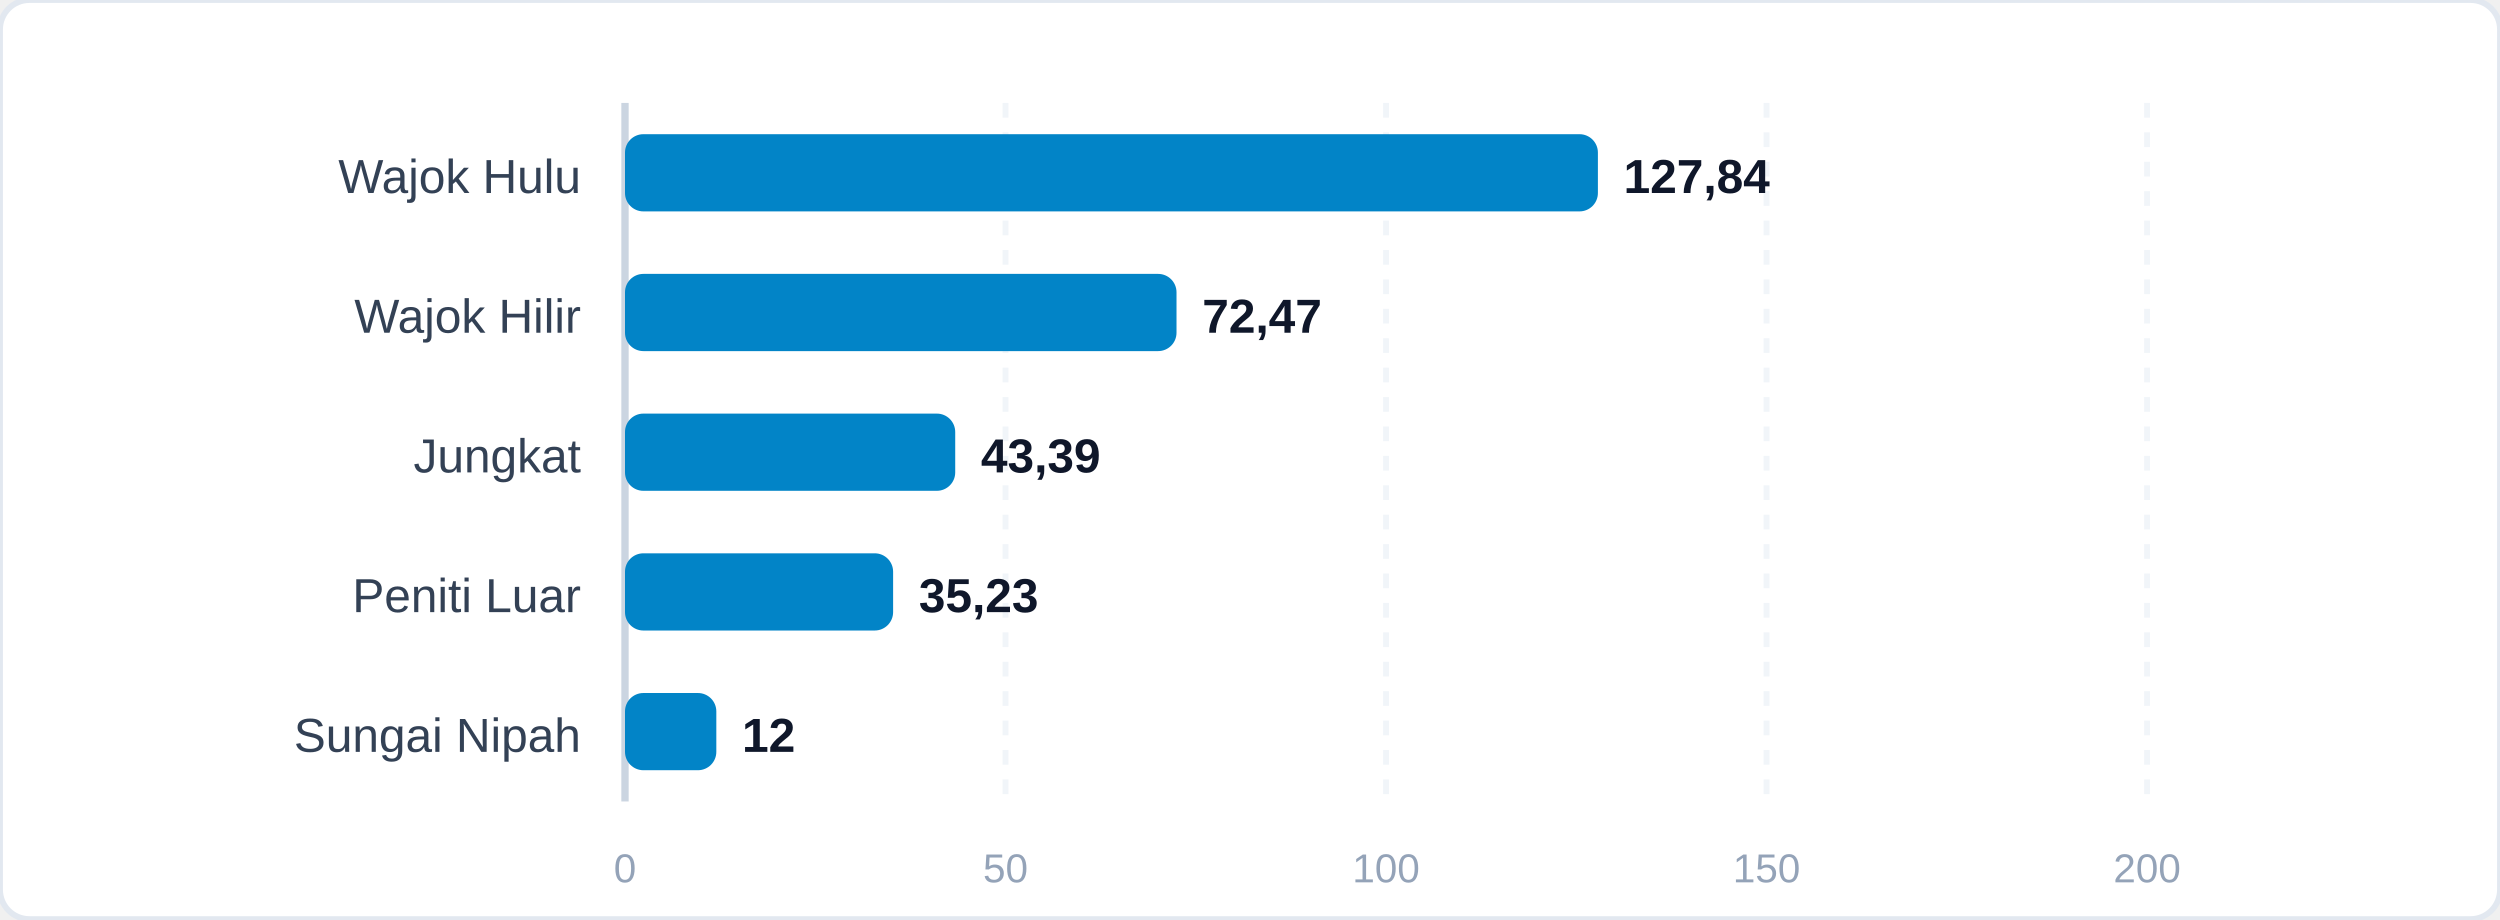
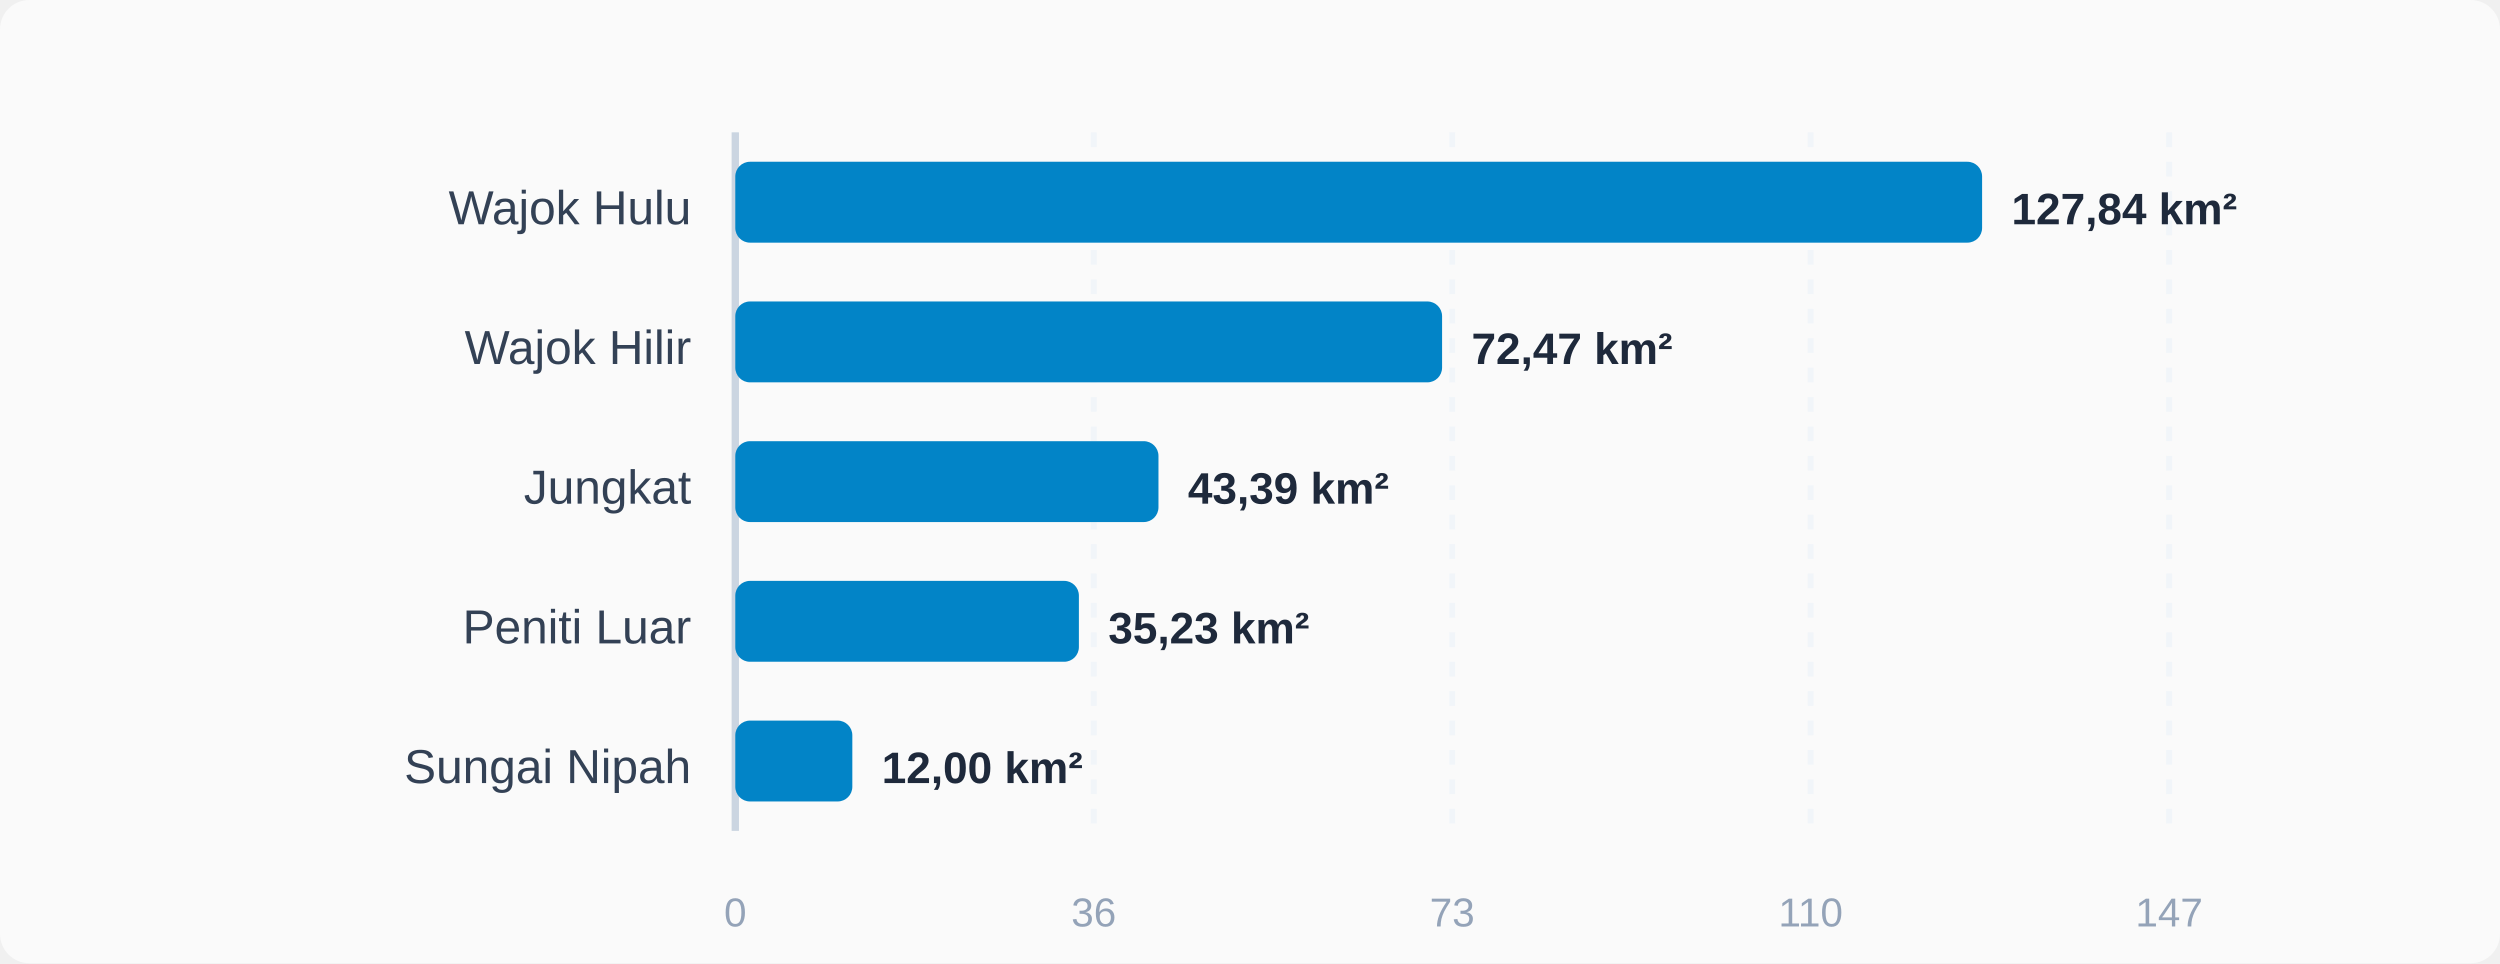
- <svg xmlns="http://www.w3.org/2000/svg" viewBox="0 0 340 125" width="100%" style="font-family: 'Liberation Sans', Arial, sans-serif;">
-   <rect width="340" height="125" rx="4" fill="#FFFFFF" stroke="#E2E8F0" stroke-width="0.8" />
-   <line x1="85.0" y1="14" x2="85.0" y2="109" stroke="#F1F5F9" stroke-width="0.8" stroke-dasharray="2,2" />
-   <text x="85.0" y="120" font-size="5.5" fill="#94A3B8" text-anchor="middle">0</text>
-   <line x1="136.75" y1="14" x2="136.75" y2="109" stroke="#F1F5F9" stroke-width="0.8" stroke-dasharray="2,2" />
-   <text x="136.75" y="120" font-size="5.5" fill="#94A3B8" text-anchor="middle">50</text>
-   <line x1="188.5" y1="14" x2="188.5" y2="109" stroke="#F1F5F9" stroke-width="0.8" stroke-dasharray="2,2" />
-   <text x="188.5" y="120" font-size="5.5" fill="#94A3B8" text-anchor="middle">100</text>
-   <line x1="240.25" y1="14" x2="240.25" y2="109" stroke="#F1F5F9" stroke-width="0.8" stroke-dasharray="2,2" />
-   <text x="240.25" y="120" font-size="5.5" fill="#94A3B8" text-anchor="middle">150</text>
-   <line x1="292.0" y1="14" x2="292.0" y2="109" stroke="#F1F5F9" stroke-width="0.8" stroke-dasharray="2,2" />
-   <text x="292.0" y="120" font-size="5.5" fill="#94A3B8" text-anchor="middle">200</text>
-   <line x1="85" y1="14" x2="85" y2="109" stroke="#CBD5E1" stroke-width="1" />
-   <text x="79" y="26.25" font-size="6.5" fill="#334155" text-anchor="end">Wajok Hulu</text>
-   <rect x="85" y="18.25" width="132.314" height="10.5" rx="2.5" fill="#0284C7" />
-   <text x="220.814" y="26.25" font-size="6.5" font-weight="bold" fill="#0F172A">127,84</text>
-   <text x="79" y="45.25" font-size="6.5" fill="#334155" text-anchor="end">Wajok Hilir</text>
-   <rect x="85" y="37.25" width="75.006" height="10.5" rx="2.5" fill="#0284C7" />
-   <text x="163.506" y="45.25" font-size="6.5" font-weight="bold" fill="#0F172A">72,47</text>
-   <text x="79" y="64.25" font-size="6.5" fill="#334155" text-anchor="end">Jungkat</text>
-   <rect x="85" y="56.25" width="44.909" height="10.5" rx="2.5" fill="#0284C7" />
-   <text x="133.409" y="64.25" font-size="6.5" font-weight="bold" fill="#0F172A">43,39</text>
-   <text x="79" y="83.25" font-size="6.5" fill="#334155" text-anchor="end">Peniti Luar</text>
-   <rect x="85" y="75.25" width="36.463" height="10.5" rx="2.5" fill="#0284C7" />
-   <text x="124.963" y="83.25" font-size="6.5" font-weight="bold" fill="#0F172A">35,23</text>
-   <text x="79" y="102.25" font-size="6.5" fill="#334155" text-anchor="end">Sungai Nipah</text>
-   <rect x="85" y="94.25" width="12.42" height="10.5" rx="2.5" fill="#0284C7" />
-   <text x="100.92" y="102.25" font-size="6.5" font-weight="bold" fill="#0F172A">12</text>
+ <svg xmlns="http://www.w3.org/2000/svg" viewBox="0 0 340 131" width="100%" height="131pt" style="font-family: 'Liberation Sans', Arial, sans-serif;">
+   <rect width="340" height="131" fill="#FAFAFA" rx="4" />
+   <line x1="100.0" y1="18" x2="100.0" y2="113" stroke="#F1F5F9" stroke-width="0.8" stroke-dasharray="2,2" />
+   <text x="100.0" y="126" font-size="5.5" fill="#94A3B8" text-anchor="middle">0</text>
+   <line x1="148.75" y1="18" x2="148.75" y2="113" stroke="#F1F5F9" stroke-width="0.8" stroke-dasharray="2,2" />
+   <text x="148.75" y="126" font-size="5.5" fill="#94A3B8" text-anchor="middle">36</text>
+   <line x1="197.5" y1="18" x2="197.5" y2="113" stroke="#F1F5F9" stroke-width="0.8" stroke-dasharray="2,2" />
+   <text x="197.5" y="126" font-size="5.5" fill="#94A3B8" text-anchor="middle">73</text>
+   <line x1="246.25" y1="18" x2="246.25" y2="113" stroke="#F1F5F9" stroke-width="0.8" stroke-dasharray="2,2" />
+   <text x="246.25" y="126" font-size="5.5" fill="#94A3B8" text-anchor="middle">110</text>
+   <line x1="295.0" y1="18" x2="295.0" y2="113" stroke="#F1F5F9" stroke-width="0.8" stroke-dasharray="2,2" />
+   <text x="295.0" y="126" font-size="5.5" fill="#94A3B8" text-anchor="middle">147</text>
+   <line x1="100" y1="18" x2="100" y2="113" stroke="#CBD5E1" stroke-width="1" />
+   <text x="94" y="30.5" font-size="6.5" fill="#334155" text-anchor="end">Wajok Hulu</text>
+   <rect x="100" y="22" width="169.565" height="11" rx="2" fill="#0284C7" />
+   <text x="273.565" y="30.5" font-size="6" font-weight="bold" fill="#1E293B">127,84 km²</text>
+   <text x="94" y="49.5" font-size="6.5" fill="#334155" text-anchor="end">Wajok Hilir</text>
+   <rect x="100" y="41" width="96.123" height="11" rx="2" fill="#0284C7" />
+   <text x="200.123" y="49.5" font-size="6" font-weight="bold" fill="#1E293B">72,47 km²</text>
+   <text x="94" y="68.5" font-size="6.5" fill="#334155" text-anchor="end">Jungkat</text>
+   <rect x="100" y="60" width="57.552" height="11" rx="2" fill="#0284C7" />
+   <text x="161.552" y="68.5" font-size="6" font-weight="bold" fill="#1E293B">43,39 km²</text>
+   <text x="94" y="87.5" font-size="6.5" fill="#334155" text-anchor="end">Peniti Luar</text>
+   <rect x="100" y="79" width="46.729" height="11" rx="2" fill="#0284C7" />
+   <text x="150.729" y="87.5" font-size="6" font-weight="bold" fill="#1E293B">35,23 km²</text>
+   <text x="94" y="106.5" font-size="6.5" fill="#334155" text-anchor="end">Sungai Nipah</text>
+   <rect x="100" y="98" width="15.917" height="11" rx="2" fill="#0284C7" />
+   <text x="119.917" y="106.5" font-size="6" font-weight="bold" fill="#1E293B">12,00 km²</text>
</svg>
